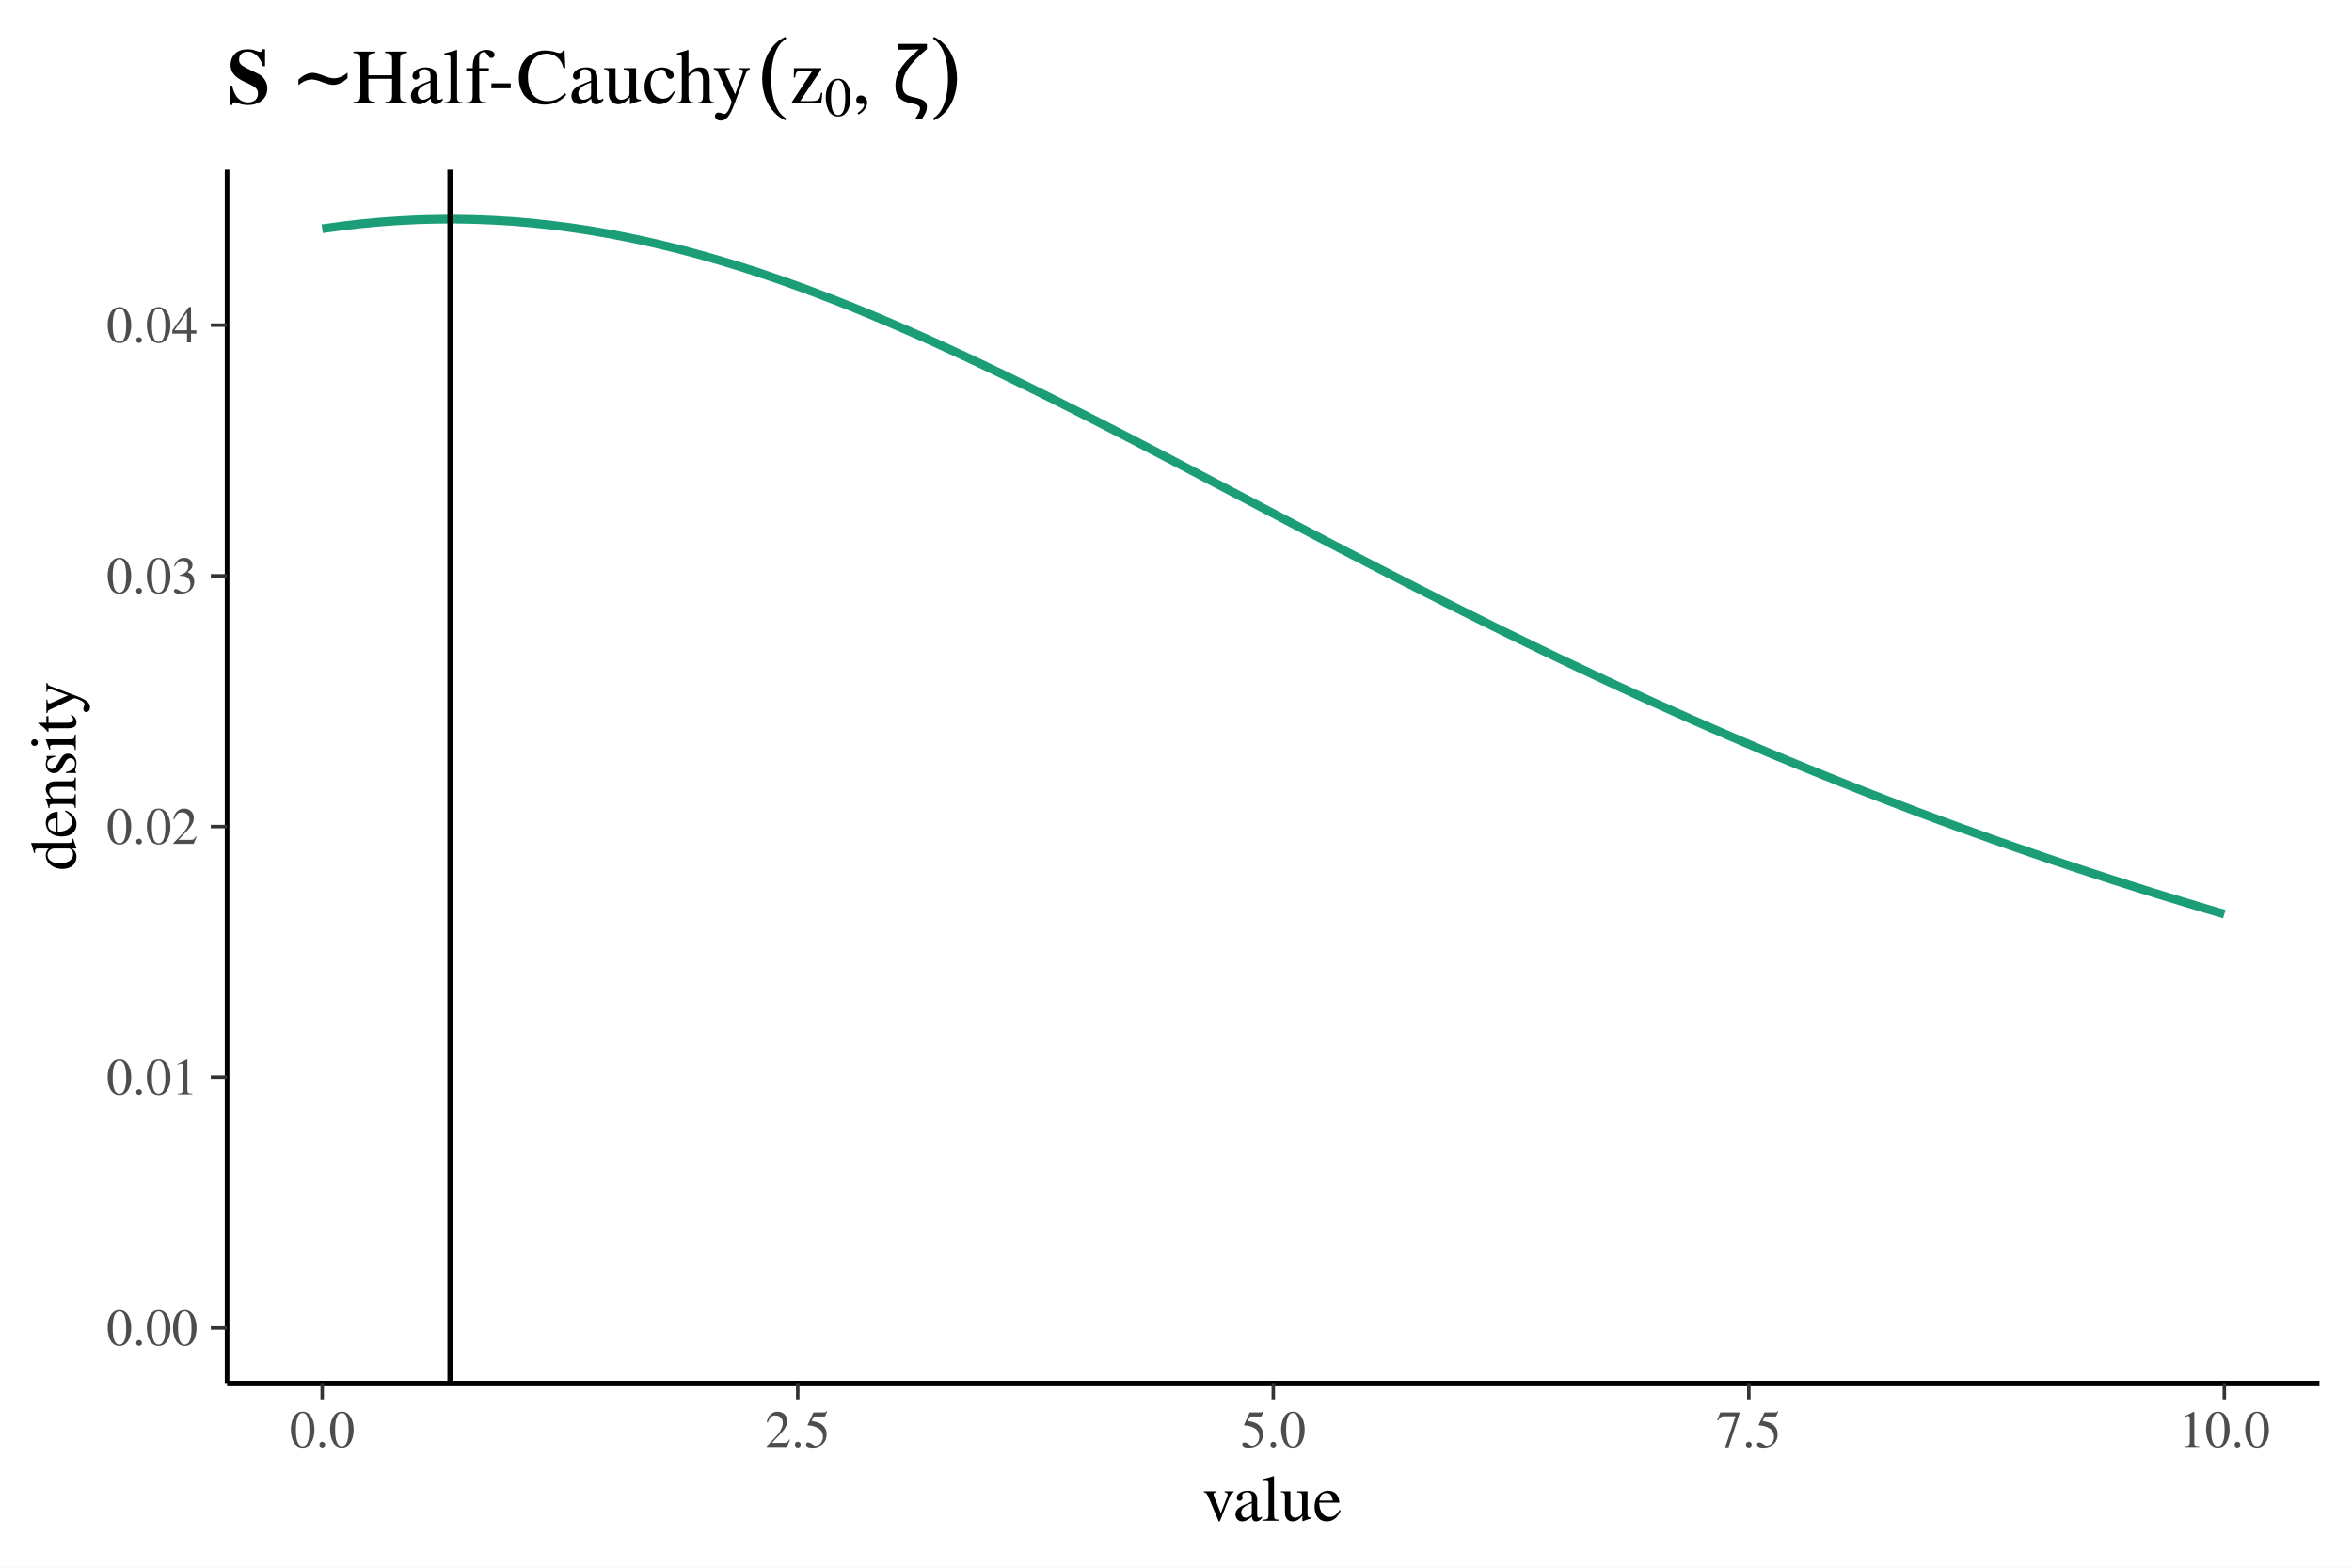
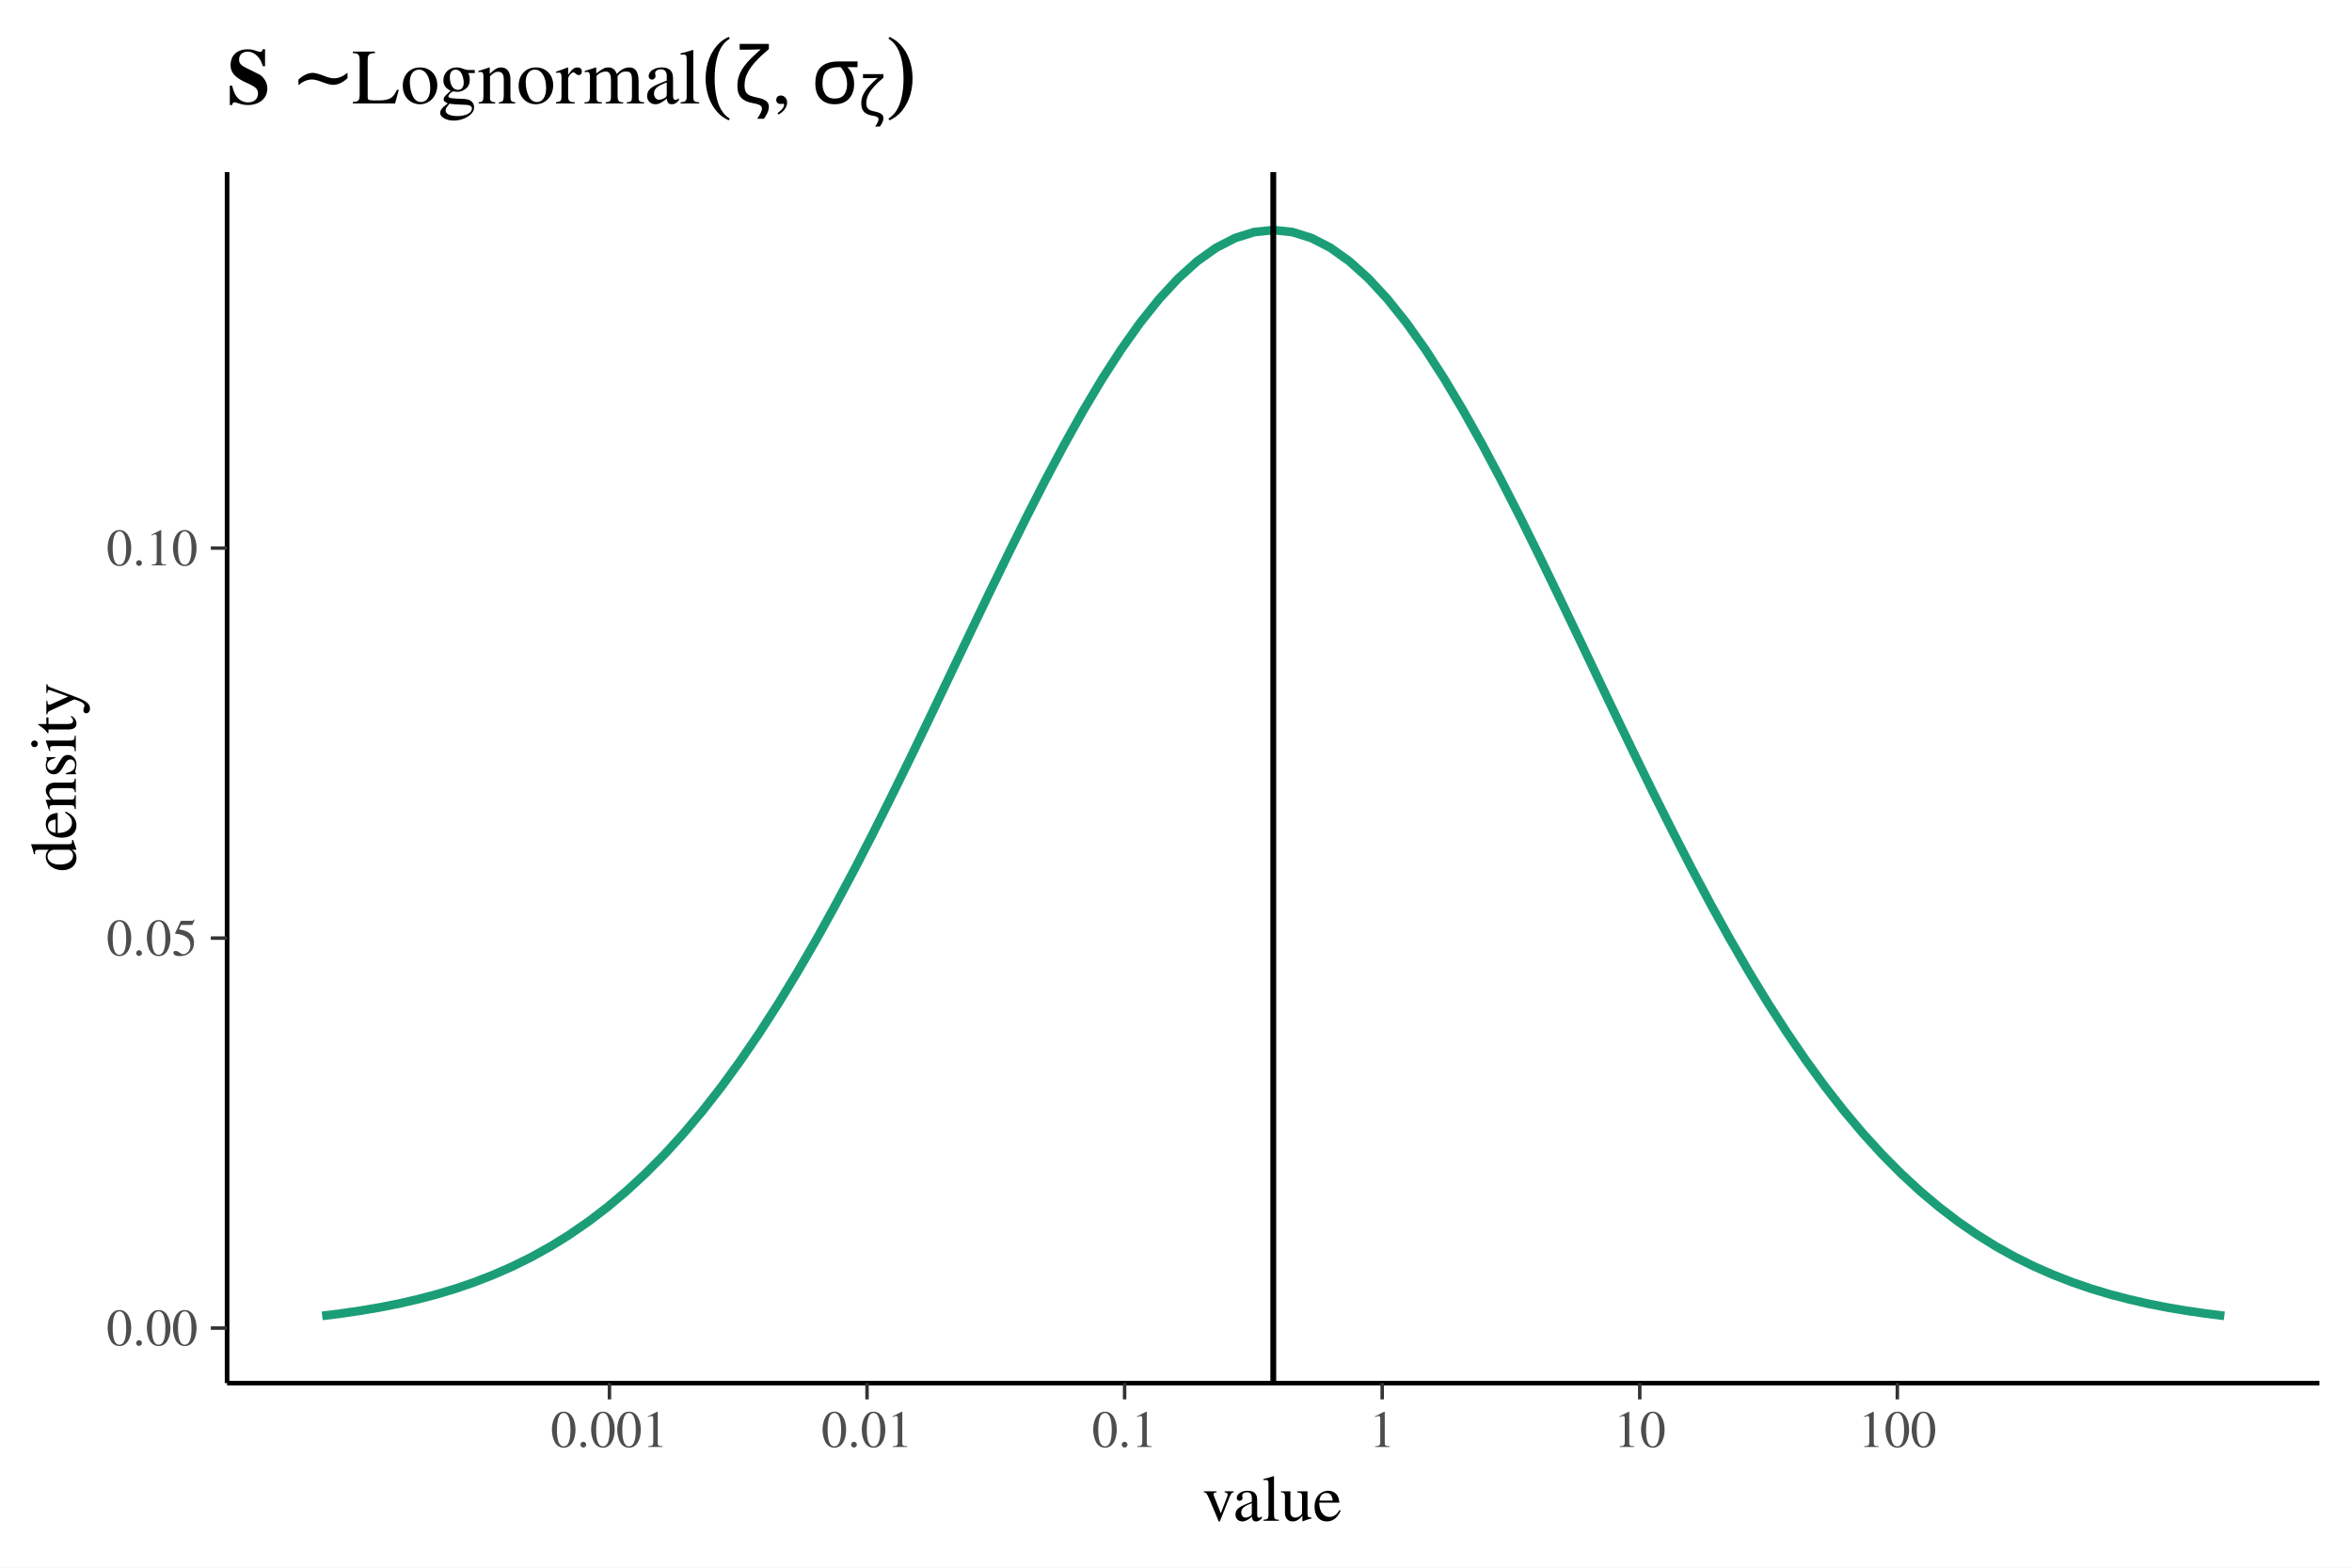
<svg xmlns="http://www.w3.org/2000/svg" viewBox="0 0 432.00 288.00">
  <defs>
    <style type="text/css">
    line, polyline, path, rect, circle {
      fill: none;
      stroke: #000000;
      stroke-linecap: round;
      stroke-linejoin: round;
      stroke-miterlimit: 10.00;
    }
  </style>
  </defs>
  <rect width="100%" height="100%" style="stroke: none; fill: #FFFFFF;" />
  <defs>
-     <clipPath id="cpNDEuNzEyOHw0MjYuMDIyfDI1NC4wOTN8MzEuMTczMw==">
-       <rect x="41.71" y="31.17" width="384.31" height="222.92" />
+     <clipPath id="cpNDEuNzEyOHw0MjYuMDIyfDI1NC4wOTN8MzEuNjI0OQ==">
+       <rect x="41.71" y="31.62" width="384.31" height="222.47" />
    </clipPath>
  </defs>
-   <polyline points="59.18,42.02 62.68,41.54 66.17,41.13 69.66,40.80 73.16,40.55 76.65,40.37 80.14,40.28 83.64,40.26 87.13,40.32 90.62,40.46 94.12,40.67 97.61,40.97 101.11,41.34 104.60,41.79 108.09,42.31 111.59,42.91 115.08,43.58 118.57,44.32 122.07,45.13 125.56,46.00 129.06,46.95 132.55,47.96 136.04,49.02 139.54,50.15 143.03,51.34 146.52,52.58 150.02,53.88 153.51,55.22 157.01,56.61 160.50,58.05 163.99,59.53 167.49,61.05 170.98,62.60 174.47,64.20 177.97,65.82 181.46,67.48 184.96,69.16 188.45,70.87 191.94,72.59 195.44,74.35 198.93,76.11 202.42,77.90 205.92,79.69 209.41,81.50 212.91,83.32 216.40,85.15 219.89,86.98 223.39,88.82 226.88,90.65 230.37,92.49 233.87,94.33 237.36,96.16 240.86,97.99 244.35,99.82 247.84,101.64 251.34,103.45 254.83,105.25 258.32,107.04 261.82,108.82 265.31,110.59 268.80,112.35 272.30,114.09 275.79,115.82 279.29,117.53 282.78,119.23 286.27,120.91 289.77,122.57 293.26,124.22 296.75,125.85 300.25,127.46 303.74,129.05 307.24,130.62 310.73,132.18 314.22,133.71 317.72,135.23 321.21,136.73 324.70,138.21 328.20,139.67 331.69,141.10 335.19,142.52 338.68,143.92 342.17,145.30 345.67,146.66 349.16,148.00 352.65,149.33 356.15,150.63 359.64,151.91 363.14,153.17 366.63,154.42 370.12,155.64 373.62,156.85 377.11,158.04 380.60,159.21 384.10,160.36 387.59,161.50 391.09,162.61 394.58,163.71 398.07,164.79 401.57,165.85 405.06,166.90 408.55,167.93 " style="stroke-width: 1.60; stroke: #1B9E77; stroke-linecap: butt;" clip-path="url(#cpNDEuNzEyOHw0MjYuMDIyfDI1NC4wOTN8MzEuMTczMw==)" />
-   <line x1="82.71" y1="254.09" x2="82.71" y2="31.17" style="stroke-width: 1.07; stroke-linecap: butt;" clip-path="url(#cpNDEuNzEyOHw0MjYuMDIyfDI1NC4wOTN8MzEuMTczMw==)" />
+   <polyline points="59.18,241.74 62.68,241.30 66.17,240.79 69.66,240.20 73.16,239.51 76.65,238.71 80.14,237.80 83.64,236.75 87.13,235.55 90.62,234.19 94.12,232.66 97.61,230.93 101.11,228.99 104.60,226.82 108.09,224.41 111.59,221.74 115.08,218.80 118.57,215.57 122.07,212.05 125.56,208.21 129.06,204.06 132.55,199.59 136.04,194.79 139.54,189.67 143.03,184.24 146.52,178.50 150.02,172.46 153.51,166.14 157.01,159.58 160.50,152.78 163.99,145.80 167.49,138.66 170.98,131.40 174.47,124.08 177.97,116.75 181.46,109.45 184.96,102.24 188.45,95.18 191.94,88.33 195.44,81.75 198.93,75.50 202.42,69.64 205.92,64.22 209.41,59.30 212.91,54.93 216.40,51.15 219.89,48.00 223.39,45.51 226.88,43.72 230.37,42.63 233.87,42.27 237.36,42.63 240.86,43.72 244.35,45.51 247.84,48.00 251.34,51.15 254.83,54.93 258.32,59.30 261.82,64.22 265.31,69.64 268.80,75.50 272.30,81.75 275.79,88.33 279.29,95.18 282.78,102.24 286.27,109.45 289.77,116.75 293.26,124.08 296.75,131.40 300.25,138.66 303.74,145.80 307.24,152.78 310.73,159.58 314.22,166.14 317.72,172.46 321.21,178.50 324.70,184.24 328.20,189.67 331.69,194.79 335.19,199.59 338.68,204.06 342.17,208.21 345.67,212.05 349.16,215.57 352.65,218.80 356.15,221.74 359.64,224.41 363.14,226.82 366.63,228.99 370.12,230.93 373.62,232.66 377.11,234.19 380.60,235.55 384.10,236.75 387.59,237.80 391.09,238.71 394.58,239.51 398.07,240.20 401.57,240.79 405.06,241.30 408.55,241.74 " style="stroke-width: 1.60; stroke: #1B9E77; stroke-linecap: butt;" clip-path="url(#cpNDEuNzEyOHw0MjYuMDIyfDI1NC4wOTN8MzEuNjI0OQ==)" />
+   <line x1="233.87" y1="254.09" x2="233.87" y2="31.62" style="stroke-width: 1.07; stroke-linecap: butt;" clip-path="url(#cpNDEuNzEyOHw0MjYuMDIyfDI1NC4wOTN8MzEuNjI0OQ==)" />
  <defs>
    <clipPath id="cpMHw0MzJ8Mjg4fDA=">
      <rect x="0.00" y="0.00" width="432.00" height="288.00" />
    </clipPath>
  </defs>
-   <polyline points="41.71,254.09 41.71,31.17 " style="stroke-width: 0.85; stroke-linecap: butt;" clip-path="url(#cpMHw0MzJ8Mjg4fDA=)" />
+   <polyline points="41.71,254.09 41.71,31.62 " style="stroke-width: 0.85; stroke-linecap: butt;" clip-path="url(#cpMHw0MzJ8Mjg4fDA=)" />
  <g clip-path="url(#cpMHw0MzJ8Mjg4fDA=)">
-     <text x="19.54" y="247.13" style="font-size: 9.60px; fill: #4D4D4D; font-family: Times;" textLength="16.79px" lengthAdjust="spacingAndGlyphs">0.00</text>
+     <text x="19.54" y="247.15" style="font-size: 9.60px; fill: #4D4D4D; font-family: Times;" textLength="16.79px" lengthAdjust="spacingAndGlyphs">0.00</text>
  </g>
  <g clip-path="url(#cpMHw0MzJ8Mjg4fDA=)">
-     <text x="19.54" y="201.07" style="font-size: 9.60px; fill: #4D4D4D; font-family: Times;" textLength="16.79px" lengthAdjust="spacingAndGlyphs">0.01</text>
+     <text x="19.54" y="175.51" style="font-size: 9.60px; fill: #4D4D4D; font-family: Times;" textLength="16.79px" lengthAdjust="spacingAndGlyphs">0.05</text>
  </g>
  <g clip-path="url(#cpMHw0MzJ8Mjg4fDA=)">
-     <text x="19.54" y="155.02" style="font-size: 9.60px; fill: #4D4D4D; font-family: Times;" textLength="16.79px" lengthAdjust="spacingAndGlyphs">0.02</text>
+     <text x="19.54" y="103.86" style="font-size: 9.60px; fill: #4D4D4D; font-family: Times;" textLength="16.79px" lengthAdjust="spacingAndGlyphs">0.10</text>
+   </g>
+   <polyline points="38.72,243.98 41.71,243.98 " style="stroke-width: 0.64; stroke: #333333; stroke-linecap: butt;" clip-path="url(#cpMHw0MzJ8Mjg4fDA=)" />
+   <polyline points="38.72,172.34 41.71,172.34 " style="stroke-width: 0.64; stroke: #333333; stroke-linecap: butt;" clip-path="url(#cpMHw0MzJ8Mjg4fDA=)" />
+   <polyline points="38.72,100.69 41.71,100.69 " style="stroke-width: 0.64; stroke: #333333; stroke-linecap: butt;" clip-path="url(#cpMHw0MzJ8Mjg4fDA=)" />
+   <polyline points="41.71,254.09 426.02,254.09 " style="stroke-width: 0.85; stroke-linecap: butt;" clip-path="url(#cpMHw0MzJ8Mjg4fDA=)" />
+   <polyline points="111.94,257.08 111.94,254.09 " style="stroke-width: 0.64; stroke: #333333; stroke-linecap: butt;" clip-path="url(#cpMHw0MzJ8Mjg4fDA=)" />
+   <polyline points="159.25,257.08 159.25,254.09 " style="stroke-width: 0.64; stroke: #333333; stroke-linecap: butt;" clip-path="url(#cpMHw0MzJ8Mjg4fDA=)" />
+   <polyline points="206.56,257.08 206.56,254.09 " style="stroke-width: 0.64; stroke: #333333; stroke-linecap: butt;" clip-path="url(#cpMHw0MzJ8Mjg4fDA=)" />
+   <polyline points="253.87,257.08 253.87,254.09 " style="stroke-width: 0.64; stroke: #333333; stroke-linecap: butt;" clip-path="url(#cpMHw0MzJ8Mjg4fDA=)" />
+   <polyline points="301.18,257.08 301.18,254.09 " style="stroke-width: 0.64; stroke: #333333; stroke-linecap: butt;" clip-path="url(#cpMHw0MzJ8Mjg4fDA=)" />
+   <polyline points="348.49,257.08 348.49,254.09 " style="stroke-width: 0.64; stroke: #333333; stroke-linecap: butt;" clip-path="url(#cpMHw0MzJ8Mjg4fDA=)" />
+   <g clip-path="url(#cpMHw0MzJ8Mjg4fDA=)">
+     <text x="101.14" y="265.82" style="font-size: 9.60px; fill: #4D4D4D; font-family: Times;" textLength="21.59px" lengthAdjust="spacingAndGlyphs">0.001</text>
  </g>
  <g clip-path="url(#cpMHw0MzJ8Mjg4fDA=)">
-     <text x="19.54" y="108.96" style="font-size: 9.60px; fill: #4D4D4D; font-family: Times;" textLength="16.79px" lengthAdjust="spacingAndGlyphs">0.03</text>
+     <text x="150.85" y="265.82" style="font-size: 9.60px; fill: #4D4D4D; font-family: Times;" textLength="16.79px" lengthAdjust="spacingAndGlyphs">0.01</text>
  </g>
  <g clip-path="url(#cpMHw0MzJ8Mjg4fDA=)">
-     <text x="19.54" y="62.90" style="font-size: 9.60px; fill: #4D4D4D; font-family: Times;" textLength="16.79px" lengthAdjust="spacingAndGlyphs">0.04</text>
-   </g>
-   <polyline points="38.72,243.96 41.71,243.96 " style="stroke-width: 0.64; stroke: #333333; stroke-linecap: butt;" clip-path="url(#cpMHw0MzJ8Mjg4fDA=)" />
-   <polyline points="38.72,197.90 41.71,197.90 " style="stroke-width: 0.64; stroke: #333333; stroke-linecap: butt;" clip-path="url(#cpMHw0MzJ8Mjg4fDA=)" />
-   <polyline points="38.72,151.84 41.71,151.84 " style="stroke-width: 0.64; stroke: #333333; stroke-linecap: butt;" clip-path="url(#cpMHw0MzJ8Mjg4fDA=)" />
-   <polyline points="38.72,105.79 41.71,105.79 " style="stroke-width: 0.64; stroke: #333333; stroke-linecap: butt;" clip-path="url(#cpMHw0MzJ8Mjg4fDA=)" />
-   <polyline points="38.72,59.73 41.71,59.73 " style="stroke-width: 0.64; stroke: #333333; stroke-linecap: butt;" clip-path="url(#cpMHw0MzJ8Mjg4fDA=)" />
-   <polyline points="41.71,254.09 426.02,254.09 " style="stroke-width: 0.85; stroke-linecap: butt;" clip-path="url(#cpMHw0MzJ8Mjg4fDA=)" />
-   <polyline points="59.18,257.08 59.18,254.09 " style="stroke-width: 0.64; stroke: #333333; stroke-linecap: butt;" clip-path="url(#cpMHw0MzJ8Mjg4fDA=)" />
-   <polyline points="146.52,257.08 146.52,254.09 " style="stroke-width: 0.64; stroke: #333333; stroke-linecap: butt;" clip-path="url(#cpMHw0MzJ8Mjg4fDA=)" />
-   <polyline points="233.87,257.08 233.87,254.09 " style="stroke-width: 0.64; stroke: #333333; stroke-linecap: butt;" clip-path="url(#cpMHw0MzJ8Mjg4fDA=)" />
-   <polyline points="321.21,257.08 321.21,254.09 " style="stroke-width: 0.64; stroke: #333333; stroke-linecap: butt;" clip-path="url(#cpMHw0MzJ8Mjg4fDA=)" />
-   <polyline points="408.55,257.08 408.55,254.09 " style="stroke-width: 0.64; stroke: #333333; stroke-linecap: butt;" clip-path="url(#cpMHw0MzJ8Mjg4fDA=)" />
-   <g clip-path="url(#cpMHw0MzJ8Mjg4fDA=)">
-     <text x="53.19" y="265.82" style="font-size: 9.60px; fill: #4D4D4D; font-family: Times;" textLength="11.99px" lengthAdjust="spacingAndGlyphs">0.0</text>
+     <text x="200.56" y="265.82" style="font-size: 9.60px; fill: #4D4D4D; font-family: Times;" textLength="11.99px" lengthAdjust="spacingAndGlyphs">0.1</text>
  </g>
  <g clip-path="url(#cpMHw0MzJ8Mjg4fDA=)">
-     <text x="140.53" y="265.82" style="font-size: 9.60px; fill: #4D4D4D; font-family: Times;" textLength="11.99px" lengthAdjust="spacingAndGlyphs">2.5</text>
+     <text x="251.47" y="265.82" style="font-size: 9.60px; fill: #4D4D4D; font-family: Times;" textLength="4.80px" lengthAdjust="spacingAndGlyphs">1</text>
  </g>
  <g clip-path="url(#cpMHw0MzJ8Mjg4fDA=)">
-     <text x="227.87" y="265.82" style="font-size: 9.60px; fill: #4D4D4D; font-family: Times;" textLength="11.99px" lengthAdjust="spacingAndGlyphs">5.0</text>
+     <text x="296.38" y="265.82" style="font-size: 9.60px; fill: #4D4D4D; font-family: Times;" textLength="9.59px" lengthAdjust="spacingAndGlyphs">10</text>
  </g>
  <g clip-path="url(#cpMHw0MzJ8Mjg4fDA=)">
-     <text x="315.21" y="265.82" style="font-size: 9.60px; fill: #4D4D4D; font-family: Times;" textLength="11.99px" lengthAdjust="spacingAndGlyphs">7.5</text>
-   </g>
-   <g clip-path="url(#cpMHw0MzJ8Mjg4fDA=)">
-     <text x="400.16" y="265.82" style="font-size: 9.60px; fill: #4D4D4D; font-family: Times;" textLength="16.79px" lengthAdjust="spacingAndGlyphs">10.0</text>
+     <text x="341.29" y="265.82" style="font-size: 9.60px; fill: #4D4D4D; font-family: Times;" textLength="14.39px" lengthAdjust="spacingAndGlyphs">100</text>
  </g>
  <g clip-path="url(#cpMHw0MzJ8Mjg4fDA=)">
    <text x="220.87" y="279.38" style="font-size: 12.00px; font-family: Times;" textLength="25.99px" lengthAdjust="spacingAndGlyphs">value</text>
  </g>
  <g clip-path="url(#cpMHw0MzJ8Mjg4fDA=)">
-     <text transform="translate(13.92,159.96) rotate(-90)" style="font-size: 12.00px; font-family: Times;" textLength="34.66px" lengthAdjust="spacingAndGlyphs">density</text>
+     <text transform="translate(13.92,160.19) rotate(-90)" style="font-size: 12.00px; font-family: Times;" textLength="34.66px" lengthAdjust="spacingAndGlyphs">density</text>
  </g>
  <g clip-path="url(#cpMHw0MzJ8Mjg4fDA=)">
    <text x="41.71" y="19.01" style="font-size: 14.40px; font-weight: bold; font-family: Times;" textLength="8.01px" lengthAdjust="spacingAndGlyphs">S</text>
  </g>
  <g clip-path="url(#cpMHw0MzJ8Mjg4fDA=)">
    <text x="53.28" y="19.01" style="font-size: 14.40px; font-family: Times;" textLength="10.40px" lengthAdjust="spacingAndGlyphs">∼</text>
  </g>
  <g clip-path="url(#cpMHw0MzJ8Mjg4fDA=)">
-     <text x="64.64" y="19.01" style="font-size: 14.40px; font-family: Times;" textLength="74.40px" lengthAdjust="spacingAndGlyphs">Half-Cauchy</text>
+     <text x="64.64" y="19.01" style="font-size: 14.40px; font-family: Times;" textLength="64.01px" lengthAdjust="spacingAndGlyphs">Lognormal</text>
  </g>
  <g clip-path="url(#cpMHw0MzJ8Mjg4fDA=)">
-     <text x="139.04" y="19.01" style="font-size: 18.00px; font-family: Symbol;" textLength="5.99px" lengthAdjust="spacingAndGlyphs">(</text>
+     <text x="128.65" y="19.01" style="font-size: 18.00px; font-family: Symbol;" textLength="5.99px" lengthAdjust="spacingAndGlyphs">(</text>
  </g>
  <g clip-path="url(#cpMHw0MzJ8Mjg4fDA=)">
-     <text x="145.03" y="19.01" style="font-size: 14.40px; font-family: Times;" textLength="6.39px" lengthAdjust="spacingAndGlyphs">z</text>
+     <text x="134.64" y="19.01" style="font-size: 14.40px; font-family: Symbol;" textLength="7.12px" lengthAdjust="spacingAndGlyphs">ζ</text>
  </g>
  <g clip-path="url(#cpMHw0MzJ8Mjg4fDA=)">
-     <text x="151.43" y="21.27" style="font-size: 10.08px; font-family: Times;" textLength="5.04px" lengthAdjust="spacingAndGlyphs">0</text>
+     <text x="141.76" y="19.01" style="font-size: 14.40px; font-family: Times;" textLength="3.60px" lengthAdjust="spacingAndGlyphs">,</text>
  </g>
  <g clip-path="url(#cpMHw0MzJ8Mjg4fDA=)">
-     <text x="156.46" y="19.01" style="font-size: 14.40px; font-family: Times;" textLength="3.60px" lengthAdjust="spacingAndGlyphs">,</text>
+     <text x="145.36" y="19.01" style="font-size: 14.40px; font-family: Symbol;" textLength="3.60px" lengthAdjust="spacingAndGlyphs"> </text>
  </g>
  <g clip-path="url(#cpMHw0MzJ8Mjg4fDA=)">
-     <text x="160.07" y="19.01" style="font-size: 14.40px; font-family: Symbol;" textLength="3.60px" lengthAdjust="spacingAndGlyphs"> </text>
+     <text x="148.96" y="19.01" style="font-size: 14.40px; font-family: Symbol;" textLength="8.69px" lengthAdjust="spacingAndGlyphs">σ</text>
  </g>
  <g clip-path="url(#cpMHw0MzJ8Mjg4fDA=)">
-     <text x="163.67" y="19.01" style="font-size: 14.40px; font-family: Symbol;" textLength="7.12px" lengthAdjust="spacingAndGlyphs">ζ</text>
+     <text x="157.65" y="21.27" style="font-size: 10.08px; font-family: Symbol;" textLength="4.98px" lengthAdjust="spacingAndGlyphs">ζ</text>
  </g>
  <g clip-path="url(#cpMHw0MzJ8Mjg4fDA=)">
-     <text x="170.79" y="19.01" style="font-size: 18.00px; font-family: Symbol;" textLength="5.99px" lengthAdjust="spacingAndGlyphs">)</text>
+     <text x="162.63" y="19.01" style="font-size: 18.00px; font-family: Symbol;" textLength="5.99px" lengthAdjust="spacingAndGlyphs">)</text>
  </g>
</svg>
